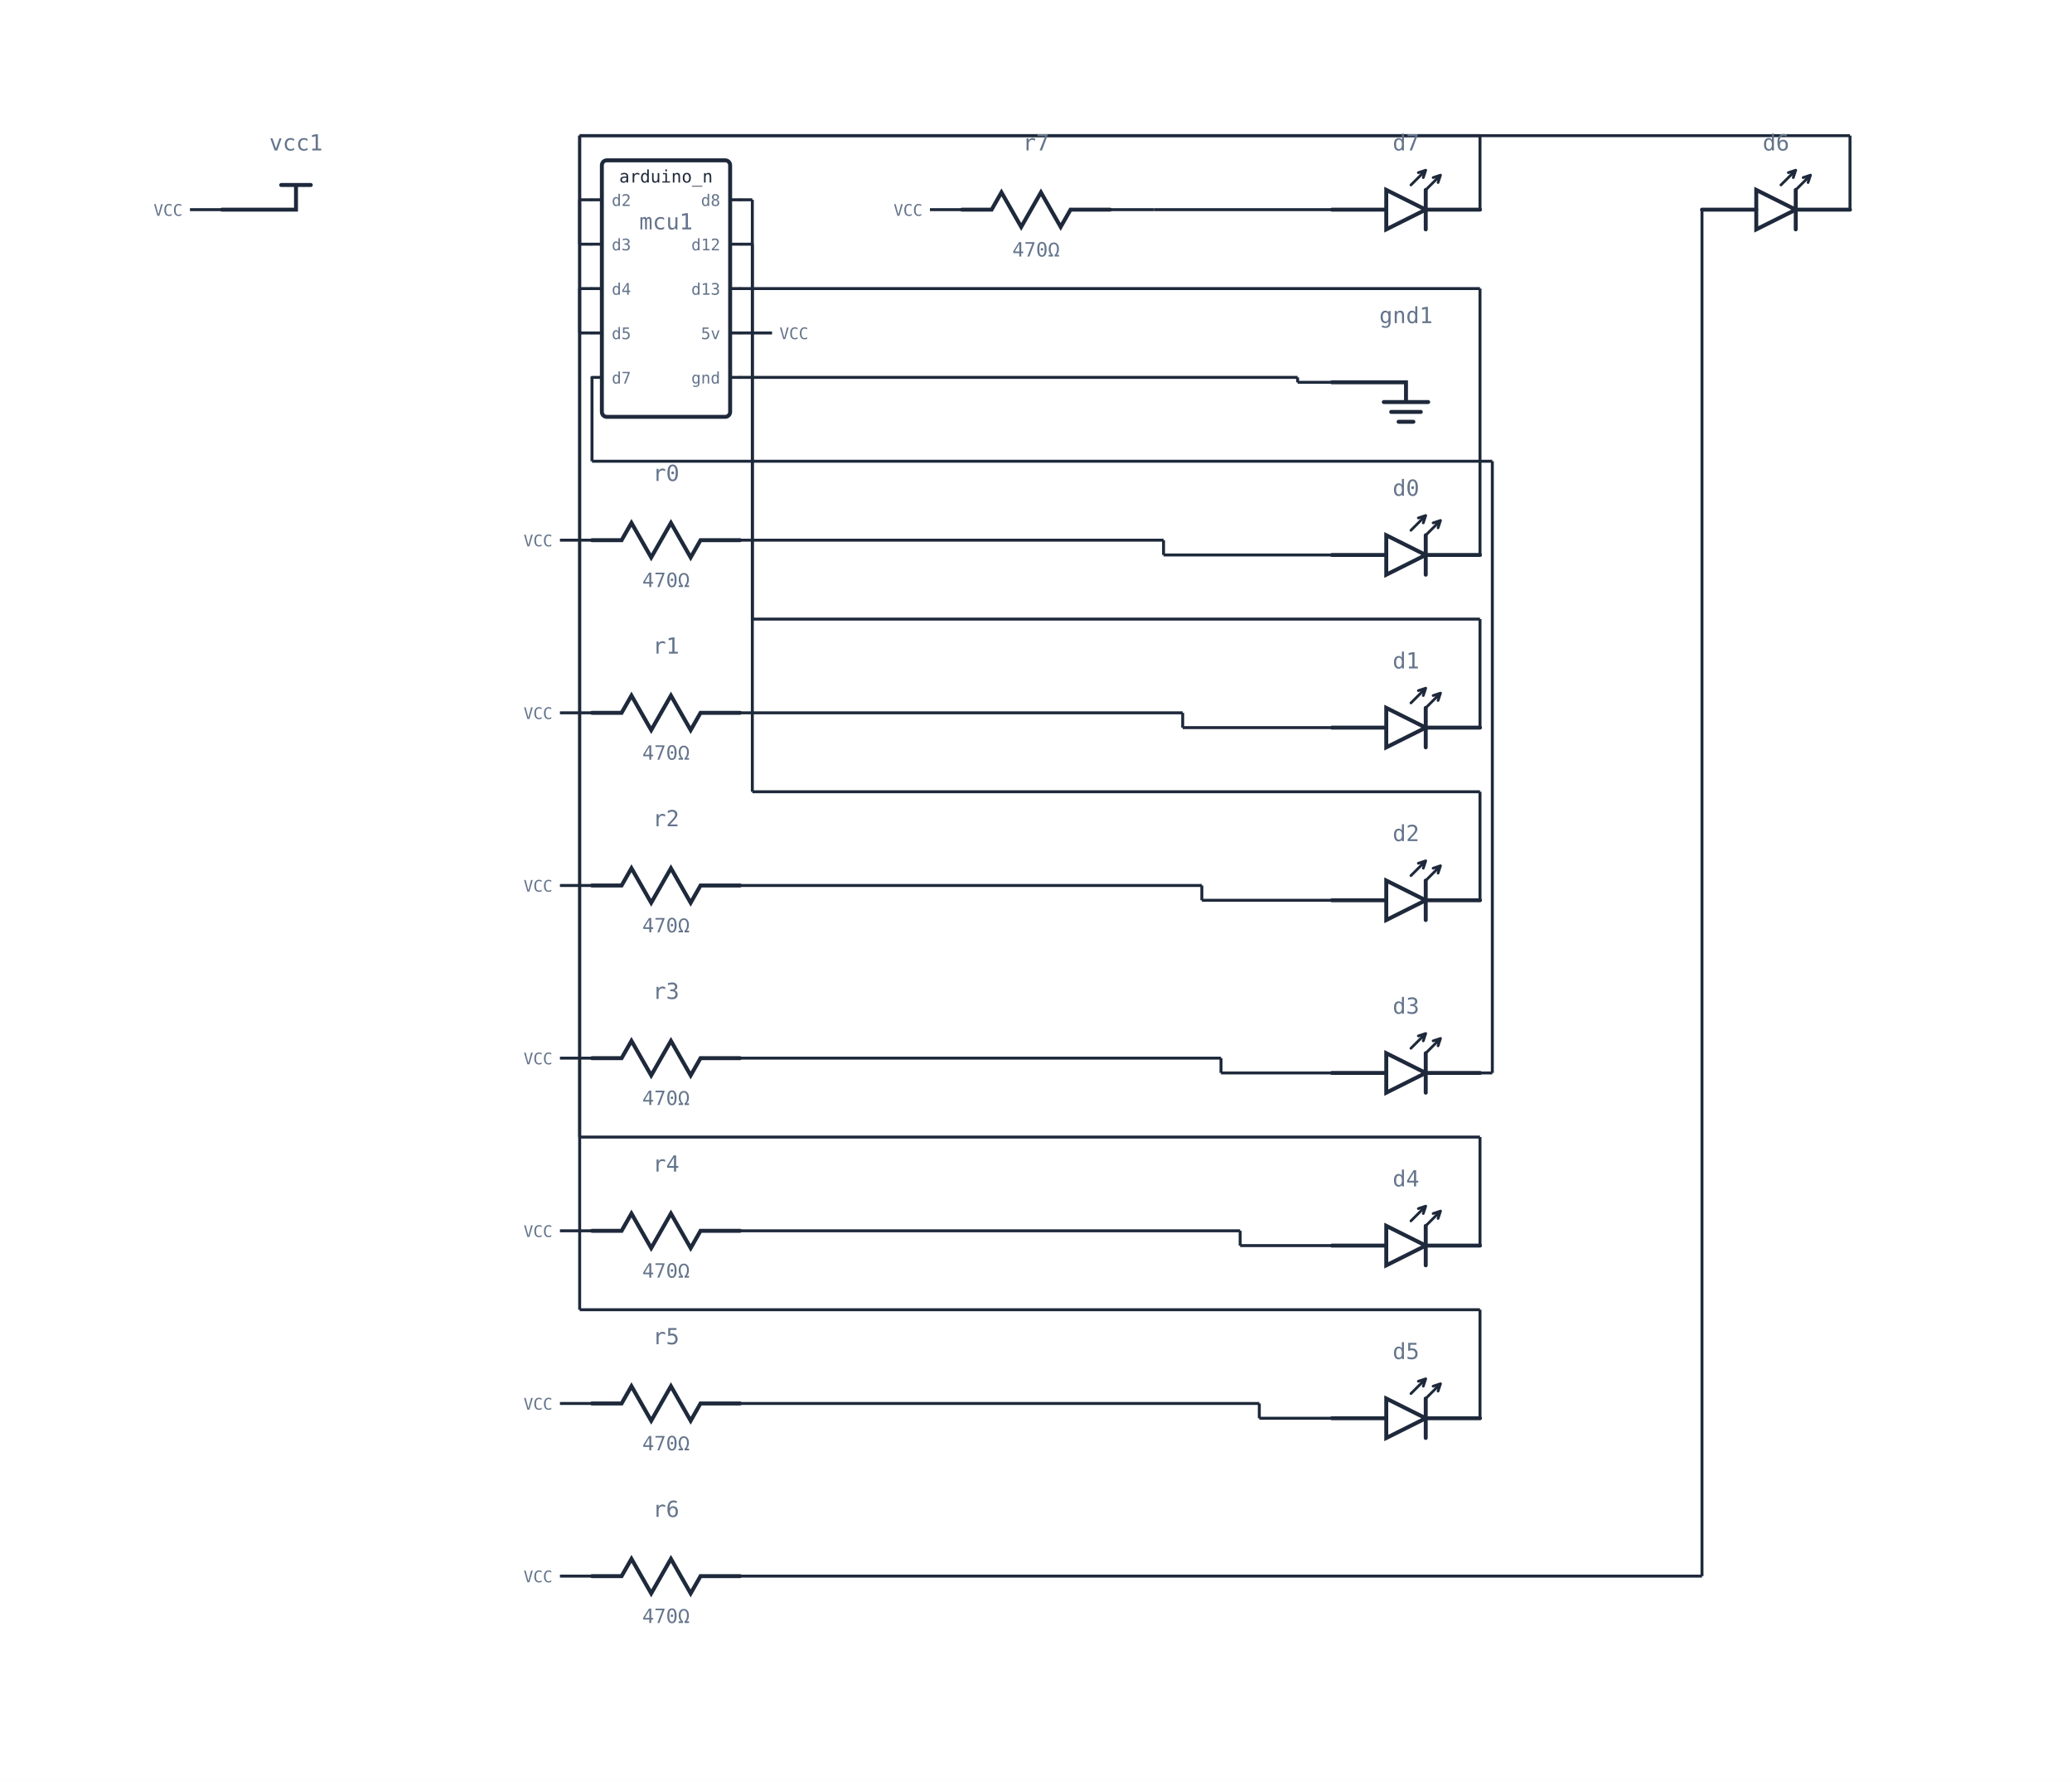
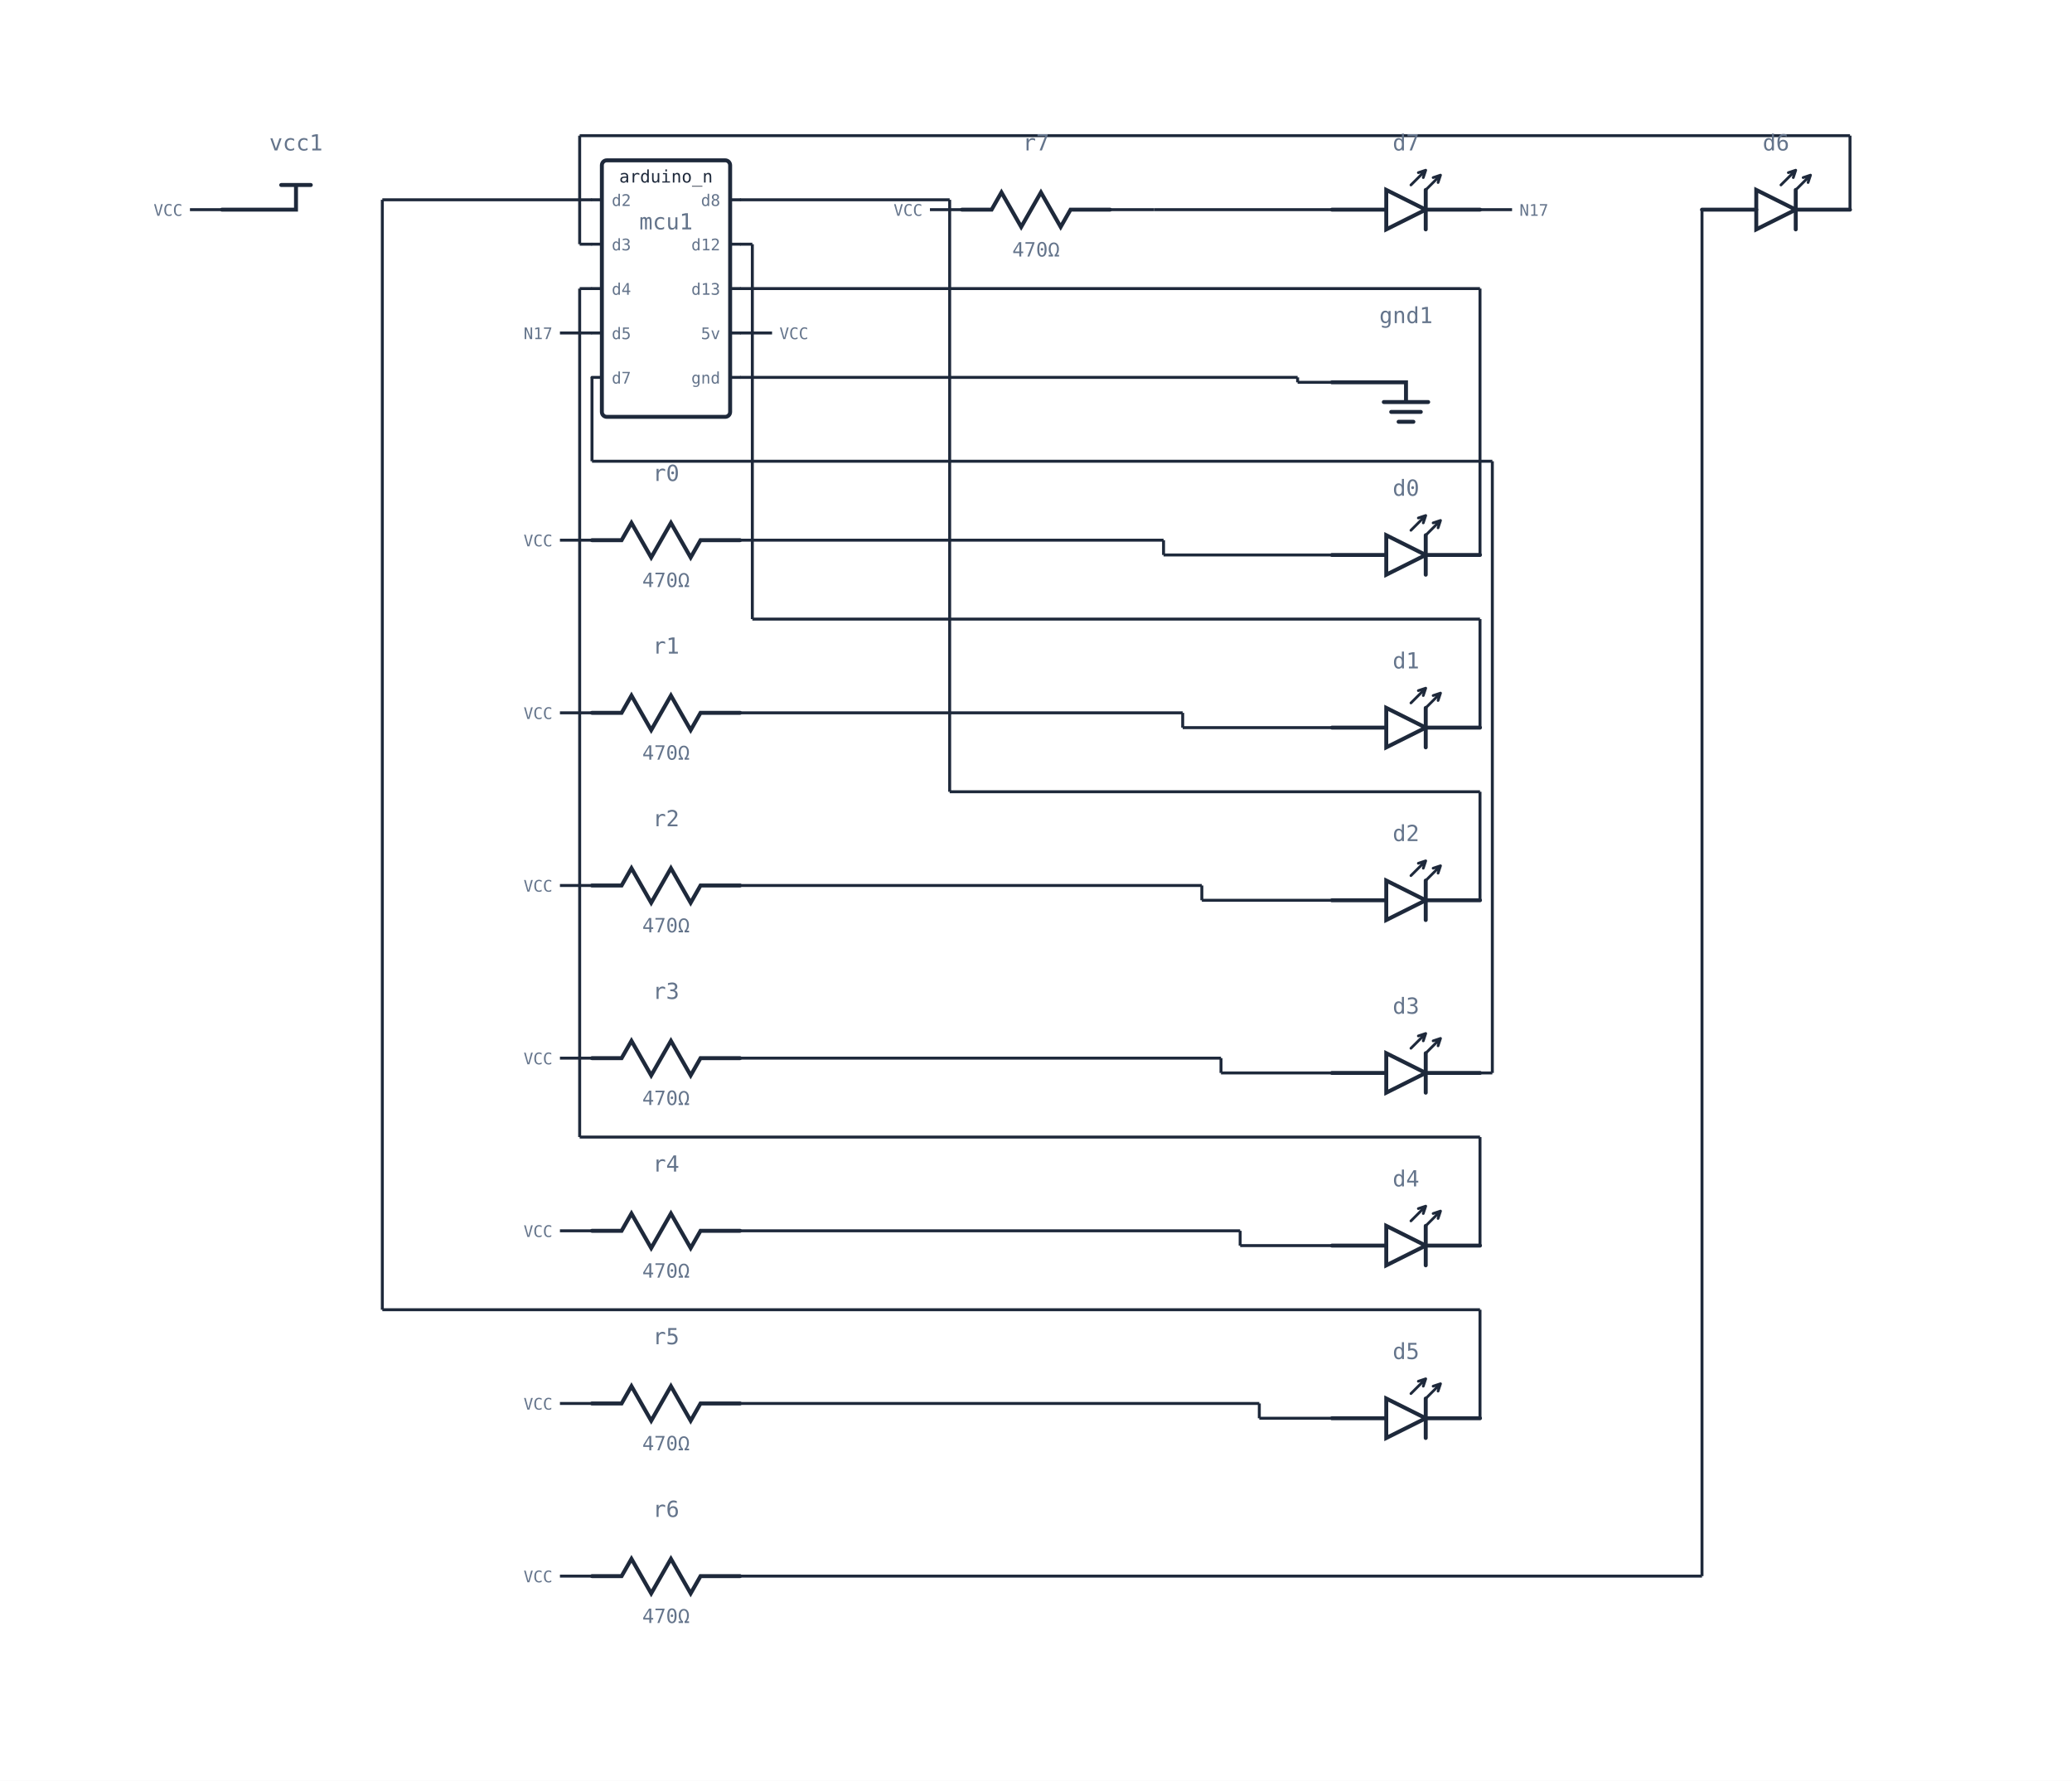
<svg xmlns="http://www.w3.org/2000/svg" width="840" height="722" viewBox="0 0 840 722">
  <rect width="840" height="722" fill="#ffffff" />
  <g fill="none" stroke="#1e293b" stroke-width="1.2">
    <line x1="690" y1="85" x2="690" y2="639" />
    <line x1="690" y1="639" x2="300" y2="639" />
  </g>
  <g fill="none" stroke="#1e293b" stroke-width="1.2">
    <line x1="467.824" y1="85" x2="467.824" y2="85" />
    <line x1="450" y1="85" x2="467.824" y2="85" />
    <line x1="540" y1="85" x2="467.824" y2="85" />
  </g>
  <g fill="none" stroke="#1e293b" stroke-width="1.2">
    <line x1="471.706" y1="219" x2="471.706" y2="225" />
    <line x1="300" y1="219" x2="471.706" y2="219" />
    <line x1="540" y1="225" x2="471.706" y2="225" />
  </g>
  <g fill="none" stroke="#1e293b" stroke-width="1.2">
    <line x1="300" y1="117" x2="600" y2="117" />
    <line x1="600" y1="117" x2="600" y2="225" />
  </g>
  <g fill="none" stroke="#1e293b" stroke-width="1.2">
    <line x1="479.471" y1="289" x2="479.471" y2="295" />
    <line x1="300" y1="289" x2="479.471" y2="289" />
    <line x1="540" y1="295" x2="479.471" y2="295" />
  </g>
  <g fill="none" stroke="#1e293b" stroke-width="1.2">
    <line x1="300" y1="99" x2="305" y2="99" />
    <line x1="305" y1="99" x2="305" y2="251" />
    <line x1="305" y1="251" x2="600" y2="251" />
    <line x1="600" y1="251" x2="600" y2="295" />
  </g>
  <g fill="none" stroke="#1e293b" stroke-width="1.2">
    <line x1="487.235" y1="359" x2="487.235" y2="365" />
    <line x1="300" y1="359" x2="487.235" y2="359" />
    <line x1="540" y1="365" x2="487.235" y2="365" />
  </g>
  <g fill="none" stroke="#1e293b" stroke-width="1.2">
-     <line x1="300" y1="81" x2="305" y2="81" />
-     <line x1="305" y1="81" x2="305" y2="321" />
-     <line x1="305" y1="321" x2="600" y2="321" />
+     <line x1="300" y1="81" x2="385" y2="81" />
+     <line x1="385" y1="81" x2="385" y2="321" />
+     <line x1="385" y1="321" x2="600" y2="321" />
    <line x1="600" y1="321" x2="600" y2="365" />
  </g>
  <g fill="none" stroke="#1e293b" stroke-width="1.2">
    <line x1="495" y1="429" x2="495" y2="435" />
    <line x1="300" y1="429" x2="495" y2="429" />
    <line x1="540" y1="435" x2="495" y2="435" />
  </g>
  <g fill="none" stroke="#1e293b" stroke-width="1.2">
    <line x1="240" y1="153" x2="240" y2="187" />
    <line x1="240" y1="187" x2="605" y2="187" />
    <line x1="605" y1="187" x2="605" y2="435" />
    <line x1="605" y1="435" x2="600" y2="435" />
  </g>
  <g fill="none" stroke="#1e293b" stroke-width="1.2">
    <line x1="502.765" y1="499" x2="502.765" y2="505" />
    <line x1="300" y1="499" x2="502.765" y2="499" />
    <line x1="540" y1="505" x2="502.765" y2="505" />
  </g>
  <g fill="none" stroke="#1e293b" stroke-width="1.2">
    <line x1="240" y1="117" x2="235" y2="117" />
    <line x1="235" y1="117" x2="235" y2="461" />
    <line x1="235" y1="461" x2="600" y2="461" />
    <line x1="600" y1="461" x2="600" y2="505" />
  </g>
  <g fill="none" stroke="#1e293b" stroke-width="1.2">
    <line x1="510.529" y1="569" x2="510.529" y2="575" />
    <line x1="300" y1="569" x2="510.529" y2="569" />
    <line x1="540" y1="575" x2="510.529" y2="575" />
  </g>
  <g fill="none" stroke="#1e293b" stroke-width="1.2">
-     <line x1="240" y1="81" x2="235" y2="81" />
-     <line x1="235" y1="81" x2="235" y2="531" />
-     <line x1="235" y1="531" x2="600" y2="531" />
+     <line x1="240" y1="81" x2="155" y2="81" />
+     <line x1="155" y1="81" x2="155" y2="531" />
+     <line x1="155" y1="531" x2="600" y2="531" />
    <line x1="600" y1="531" x2="600" y2="575" />
  </g>
  <g fill="none" stroke="#1e293b" stroke-width="1.2">
    <line x1="750" y1="85" x2="750" y2="55" />
    <line x1="750" y1="55" x2="235" y2="55" />
    <line x1="235" y1="55" x2="235" y2="99" />
    <line x1="235" y1="99" x2="240" y2="99" />
  </g>
  <g fill="none" stroke="#1e293b" stroke-width="1.2">
-     <line x1="600" y1="85" x2="600" y2="55" />
-     <line x1="600" y1="55" x2="235" y2="55" />
-     <line x1="235" y1="55" x2="235" y2="135" />
-     <line x1="235" y1="135" x2="240" y2="135" />
-   </g>
-   <g fill="none" stroke="#1e293b" stroke-width="1.2">
    <line x1="526.059" y1="153" x2="526.059" y2="155" />
    <line x1="300" y1="153" x2="526.059" y2="153" />
    <line x1="540" y1="155" x2="526.059" y2="155" />
  </g>
  <g>
    <line x1="90" y1="85" x2="77" y2="85" stroke="#1e293b" stroke-width="1.2" />
    <text x="74" y="87.5" text-anchor="end" font-size="6.5" font-family="monospace" fill="#64748b">VCC</text>
  </g>
  <g>
    <line x1="390" y1="85" x2="377" y2="85" stroke="#1e293b" stroke-width="1.2" />
    <text x="374" y="87.5" text-anchor="end" font-size="6.5" font-family="monospace" fill="#64748b">VCC</text>
  </g>
  <g>
    <line x1="300" y1="135" x2="313" y2="135" stroke="#1e293b" stroke-width="1.2" />
    <text x="316" y="137.5" text-anchor="start" font-size="6.5" font-family="monospace" fill="#64748b">VCC</text>
  </g>
  <g>
    <line x1="240" y1="219" x2="227" y2="219" stroke="#1e293b" stroke-width="1.2" />
    <text x="224" y="221.5" text-anchor="end" font-size="6.5" font-family="monospace" fill="#64748b">VCC</text>
  </g>
  <g>
    <line x1="240" y1="289" x2="227" y2="289" stroke="#1e293b" stroke-width="1.2" />
    <text x="224" y="291.5" text-anchor="end" font-size="6.5" font-family="monospace" fill="#64748b">VCC</text>
  </g>
  <g>
    <line x1="240" y1="359" x2="227" y2="359" stroke="#1e293b" stroke-width="1.2" />
    <text x="224" y="361.5" text-anchor="end" font-size="6.5" font-family="monospace" fill="#64748b">VCC</text>
  </g>
  <g>
    <line x1="240" y1="429" x2="227" y2="429" stroke="#1e293b" stroke-width="1.2" />
    <text x="224" y="431.5" text-anchor="end" font-size="6.5" font-family="monospace" fill="#64748b">VCC</text>
  </g>
  <g>
    <line x1="240" y1="499" x2="227" y2="499" stroke="#1e293b" stroke-width="1.2" />
    <text x="224" y="501.5" text-anchor="end" font-size="6.5" font-family="monospace" fill="#64748b">VCC</text>
  </g>
  <g>
    <line x1="240" y1="569" x2="227" y2="569" stroke="#1e293b" stroke-width="1.2" />
    <text x="224" y="571.5" text-anchor="end" font-size="6.5" font-family="monospace" fill="#64748b">VCC</text>
  </g>
  <g>
    <line x1="240" y1="639" x2="227" y2="639" stroke="#1e293b" stroke-width="1.2" />
    <text x="224" y="641.5" text-anchor="end" font-size="6.5" font-family="monospace" fill="#64748b">VCC</text>
+   </g>
+   <g>
+     <line x1="600" y1="85" x2="613" y2="85" stroke="#1e293b" stroke-width="1.2" />
+     <text x="616" y="87.5" text-anchor="start" font-size="6.5" font-family="monospace" fill="#64748b">N17</text>
+   </g>
+   <g>
+     <line x1="240" y1="135" x2="227" y2="135" stroke="#1e293b" stroke-width="1.2" />
+     <text x="224" y="137.5" text-anchor="end" font-size="6.5" font-family="monospace" fill="#64748b">N17</text>
  </g>
  <g transform="translate(120 85)" stroke="#1e293b" stroke-width="1.6" fill="none" stroke-linecap="round">
    <path d="M -30 0 L 0 0 L 0 -10 M -6 -10 L 6 -10" />
    <text x="0" y="-24" text-anchor="middle" font-size="9" font-family="monospace" fill="#64748b" stroke="none">vcc1</text>
  </g>
  <g transform="translate(570 155)" stroke="#1e293b" stroke-width="1.6" fill="none" stroke-linecap="round">
    <path d="M -30 0 L 0 0 L 0 8 M -9 8 L 9 8 M -6 12 L 6 12 M -3 16 L 3 16" />
    <text x="0" y="-24" text-anchor="middle" font-size="9" font-family="monospace" fill="#64748b" stroke="none">gnd1</text>
  </g>
  <g transform="translate(270 219)" stroke="#1e293b" stroke-width="1.6" fill="none" stroke-linecap="round">
    <path d="M -30 0 L -18 0 L -14 -7 L -6 7 L 2 -7 L 10 7 L 14 0 L 30 0" />
    <text x="0" y="19" text-anchor="middle" font-size="8" font-family="monospace" fill="#64748b" stroke="none">470Ω</text>
    <text x="0" y="-24" text-anchor="middle" font-size="9" font-family="monospace" fill="#64748b" stroke="none">r0</text>
  </g>
  <g transform="translate(270 289)" stroke="#1e293b" stroke-width="1.6" fill="none" stroke-linecap="round">
    <path d="M -30 0 L -18 0 L -14 -7 L -6 7 L 2 -7 L 10 7 L 14 0 L 30 0" />
    <text x="0" y="19" text-anchor="middle" font-size="8" font-family="monospace" fill="#64748b" stroke="none">470Ω</text>
    <text x="0" y="-24" text-anchor="middle" font-size="9" font-family="monospace" fill="#64748b" stroke="none">r1</text>
  </g>
  <g transform="translate(270 359)" stroke="#1e293b" stroke-width="1.6" fill="none" stroke-linecap="round">
    <path d="M -30 0 L -18 0 L -14 -7 L -6 7 L 2 -7 L 10 7 L 14 0 L 30 0" />
    <text x="0" y="19" text-anchor="middle" font-size="8" font-family="monospace" fill="#64748b" stroke="none">470Ω</text>
    <text x="0" y="-24" text-anchor="middle" font-size="9" font-family="monospace" fill="#64748b" stroke="none">r2</text>
  </g>
  <g transform="translate(270 429)" stroke="#1e293b" stroke-width="1.6" fill="none" stroke-linecap="round">
    <path d="M -30 0 L -18 0 L -14 -7 L -6 7 L 2 -7 L 10 7 L 14 0 L 30 0" />
    <text x="0" y="19" text-anchor="middle" font-size="8" font-family="monospace" fill="#64748b" stroke="none">470Ω</text>
    <text x="0" y="-24" text-anchor="middle" font-size="9" font-family="monospace" fill="#64748b" stroke="none">r3</text>
  </g>
  <g transform="translate(270 499)" stroke="#1e293b" stroke-width="1.6" fill="none" stroke-linecap="round">
    <path d="M -30 0 L -18 0 L -14 -7 L -6 7 L 2 -7 L 10 7 L 14 0 L 30 0" />
    <text x="0" y="19" text-anchor="middle" font-size="8" font-family="monospace" fill="#64748b" stroke="none">470Ω</text>
    <text x="0" y="-24" text-anchor="middle" font-size="9" font-family="monospace" fill="#64748b" stroke="none">r4</text>
  </g>
  <g transform="translate(270 569)" stroke="#1e293b" stroke-width="1.6" fill="none" stroke-linecap="round">
    <path d="M -30 0 L -18 0 L -14 -7 L -6 7 L 2 -7 L 10 7 L 14 0 L 30 0" />
    <text x="0" y="19" text-anchor="middle" font-size="8" font-family="monospace" fill="#64748b" stroke="none">470Ω</text>
    <text x="0" y="-24" text-anchor="middle" font-size="9" font-family="monospace" fill="#64748b" stroke="none">r5</text>
  </g>
  <g transform="translate(270 639)" stroke="#1e293b" stroke-width="1.6" fill="none" stroke-linecap="round">
    <path d="M -30 0 L -18 0 L -14 -7 L -6 7 L 2 -7 L 10 7 L 14 0 L 30 0" />
    <text x="0" y="19" text-anchor="middle" font-size="8" font-family="monospace" fill="#64748b" stroke="none">470Ω</text>
    <text x="0" y="-24" text-anchor="middle" font-size="9" font-family="monospace" fill="#64748b" stroke="none">r6</text>
  </g>
  <g transform="translate(420 85)" stroke="#1e293b" stroke-width="1.6" fill="none" stroke-linecap="round">
    <path d="M -30 0 L -18 0 L -14 -7 L -6 7 L 2 -7 L 10 7 L 14 0 L 30 0" />
    <text x="0" y="19" text-anchor="middle" font-size="8" font-family="monospace" fill="#64748b" stroke="none">470Ω</text>
    <text x="0" y="-24" text-anchor="middle" font-size="9" font-family="monospace" fill="#64748b" stroke="none">r7</text>
  </g>
  <g transform="translate(570 225)" stroke="#1e293b" stroke-width="1.6" fill="none" stroke-linecap="round">
    <path d="M -30 0 L -8 0 M 8 0 L 30 0" />
    <path d="M -8 -8 L -8 8 L 8 0 Z" />
    <path d="M 8 -8 L 8 8" />
    <path d="M 2 -10 L 8 -16 M 8 -16 L 5 -15 M 8 -16 L 7 -13 M 8 -8 L 14 -14 M 14 -14 L 11 -13 M 14 -14 L 13 -11" stroke-width="1.1" />
    <text x="0" y="-24" text-anchor="middle" font-size="9" font-family="monospace" fill="#64748b" stroke="none">d0</text>
  </g>
  <g transform="translate(570 295)" stroke="#1e293b" stroke-width="1.6" fill="none" stroke-linecap="round">
    <path d="M -30 0 L -8 0 M 8 0 L 30 0" />
    <path d="M -8 -8 L -8 8 L 8 0 Z" />
    <path d="M 8 -8 L 8 8" />
    <path d="M 2 -10 L 8 -16 M 8 -16 L 5 -15 M 8 -16 L 7 -13 M 8 -8 L 14 -14 M 14 -14 L 11 -13 M 14 -14 L 13 -11" stroke-width="1.1" />
    <text x="0" y="-24" text-anchor="middle" font-size="9" font-family="monospace" fill="#64748b" stroke="none">d1</text>
  </g>
  <g transform="translate(570 365)" stroke="#1e293b" stroke-width="1.6" fill="none" stroke-linecap="round">
    <path d="M -30 0 L -8 0 M 8 0 L 30 0" />
    <path d="M -8 -8 L -8 8 L 8 0 Z" />
    <path d="M 8 -8 L 8 8" />
    <path d="M 2 -10 L 8 -16 M 8 -16 L 5 -15 M 8 -16 L 7 -13 M 8 -8 L 14 -14 M 14 -14 L 11 -13 M 14 -14 L 13 -11" stroke-width="1.1" />
    <text x="0" y="-24" text-anchor="middle" font-size="9" font-family="monospace" fill="#64748b" stroke="none">d2</text>
  </g>
  <g transform="translate(570 435)" stroke="#1e293b" stroke-width="1.6" fill="none" stroke-linecap="round">
    <path d="M -30 0 L -8 0 M 8 0 L 30 0" />
    <path d="M -8 -8 L -8 8 L 8 0 Z" />
    <path d="M 8 -8 L 8 8" />
    <path d="M 2 -10 L 8 -16 M 8 -16 L 5 -15 M 8 -16 L 7 -13 M 8 -8 L 14 -14 M 14 -14 L 11 -13 M 14 -14 L 13 -11" stroke-width="1.1" />
    <text x="0" y="-24" text-anchor="middle" font-size="9" font-family="monospace" fill="#64748b" stroke="none">d3</text>
  </g>
  <g transform="translate(570 505)" stroke="#1e293b" stroke-width="1.6" fill="none" stroke-linecap="round">
    <path d="M -30 0 L -8 0 M 8 0 L 30 0" />
    <path d="M -8 -8 L -8 8 L 8 0 Z" />
    <path d="M 8 -8 L 8 8" />
    <path d="M 2 -10 L 8 -16 M 8 -16 L 5 -15 M 8 -16 L 7 -13 M 8 -8 L 14 -14 M 14 -14 L 11 -13 M 14 -14 L 13 -11" stroke-width="1.1" />
    <text x="0" y="-24" text-anchor="middle" font-size="9" font-family="monospace" fill="#64748b" stroke="none">d4</text>
  </g>
  <g transform="translate(570 575)" stroke="#1e293b" stroke-width="1.6" fill="none" stroke-linecap="round">
    <path d="M -30 0 L -8 0 M 8 0 L 30 0" />
    <path d="M -8 -8 L -8 8 L 8 0 Z" />
    <path d="M 8 -8 L 8 8" />
    <path d="M 2 -10 L 8 -16 M 8 -16 L 5 -15 M 8 -16 L 7 -13 M 8 -8 L 14 -14 M 14 -14 L 11 -13 M 14 -14 L 13 -11" stroke-width="1.1" />
    <text x="0" y="-24" text-anchor="middle" font-size="9" font-family="monospace" fill="#64748b" stroke="none">d5</text>
  </g>
  <g transform="translate(720 85)" stroke="#1e293b" stroke-width="1.6" fill="none" stroke-linecap="round">
    <path d="M -30 0 L -8 0 M 8 0 L 30 0" />
    <path d="M -8 -8 L -8 8 L 8 0 Z" />
    <path d="M 8 -8 L 8 8" />
    <path d="M 2 -10 L 8 -16 M 8 -16 L 5 -15 M 8 -16 L 7 -13 M 8 -8 L 14 -14 M 14 -14 L 11 -13 M 14 -14 L 13 -11" stroke-width="1.1" />
    <text x="0" y="-24" text-anchor="middle" font-size="9" font-family="monospace" fill="#64748b" stroke="none">d6</text>
  </g>
  <g transform="translate(570 85)" stroke="#1e293b" stroke-width="1.6" fill="none" stroke-linecap="round">
    <path d="M -30 0 L -8 0 M 8 0 L 30 0" />
    <path d="M -8 -8 L -8 8 L 8 0 Z" />
    <path d="M 8 -8 L 8 8" />
    <path d="M 2 -10 L 8 -16 M 8 -16 L 5 -15 M 8 -16 L 7 -13 M 8 -8 L 14 -14 M 14 -14 L 11 -13 M 14 -14 L 13 -11" stroke-width="1.1" />
    <text x="0" y="-24" text-anchor="middle" font-size="9" font-family="monospace" fill="#64748b" stroke="none">d7</text>
  </g>
  <g transform="translate(270 117)" stroke="#1e293b" stroke-width="1.6" fill="none" stroke-linecap="round">
    <rect x="-26" y="-52" width="52" height="104" rx="2" />
    <path d="M -26 -36 L -30 -36" stroke-width="1.2" />
    <text x="-22" y="-33.5" text-anchor="start" font-size="6.5" font-family="monospace" fill="#64748b" stroke="none">d2</text>
    <path d="M -26 -18 L -30 -18" stroke-width="1.2" />
    <text x="-22" y="-15.5" text-anchor="start" font-size="6.5" font-family="monospace" fill="#64748b" stroke="none">d3</text>
    <path d="M -26 0 L -30 0" stroke-width="1.2" />
    <text x="-22" y="2.5" text-anchor="start" font-size="6.5" font-family="monospace" fill="#64748b" stroke="none">d4</text>
    <path d="M -26 18 L -30 18" stroke-width="1.2" />
    <text x="-22" y="20.5" text-anchor="start" font-size="6.5" font-family="monospace" fill="#64748b" stroke="none">d5</text>
    <path d="M -26 36 L -30 36" stroke-width="1.2" />
    <text x="-22" y="38.5" text-anchor="start" font-size="6.5" font-family="monospace" fill="#64748b" stroke="none">d7</text>
    <path d="M 26 -36 L 30 -36" stroke-width="1.2" />
    <text x="22" y="-33.5" text-anchor="end" font-size="6.5" font-family="monospace" fill="#64748b" stroke="none">d8</text>
    <path d="M 26 -18 L 30 -18" stroke-width="1.2" />
    <text x="22" y="-15.5" text-anchor="end" font-size="6.5" font-family="monospace" fill="#64748b" stroke="none">d12</text>
    <path d="M 26 0 L 30 0" stroke-width="1.2" />
    <text x="22" y="2.5" text-anchor="end" font-size="6.5" font-family="monospace" fill="#64748b" stroke="none">d13</text>
    <path d="M 26 18 L 30 18" stroke-width="1.2" />
    <text x="22" y="20.5" text-anchor="end" font-size="6.5" font-family="monospace" fill="#64748b" stroke="none">5v</text>
    <path d="M 26 36 L 30 36" stroke-width="1.2" />
    <text x="22" y="38.5" text-anchor="end" font-size="6.5" font-family="monospace" fill="#64748b" stroke="none">gnd</text>
    <text x="0" y="-43" text-anchor="middle" font-size="7" font-family="monospace" fill="#1e293b" stroke="none">arduino_n</text>
    <text x="0" y="-24" text-anchor="middle" font-size="9" font-family="monospace" fill="#64748b" stroke="none">mcu1</text>
  </g>
</svg>
